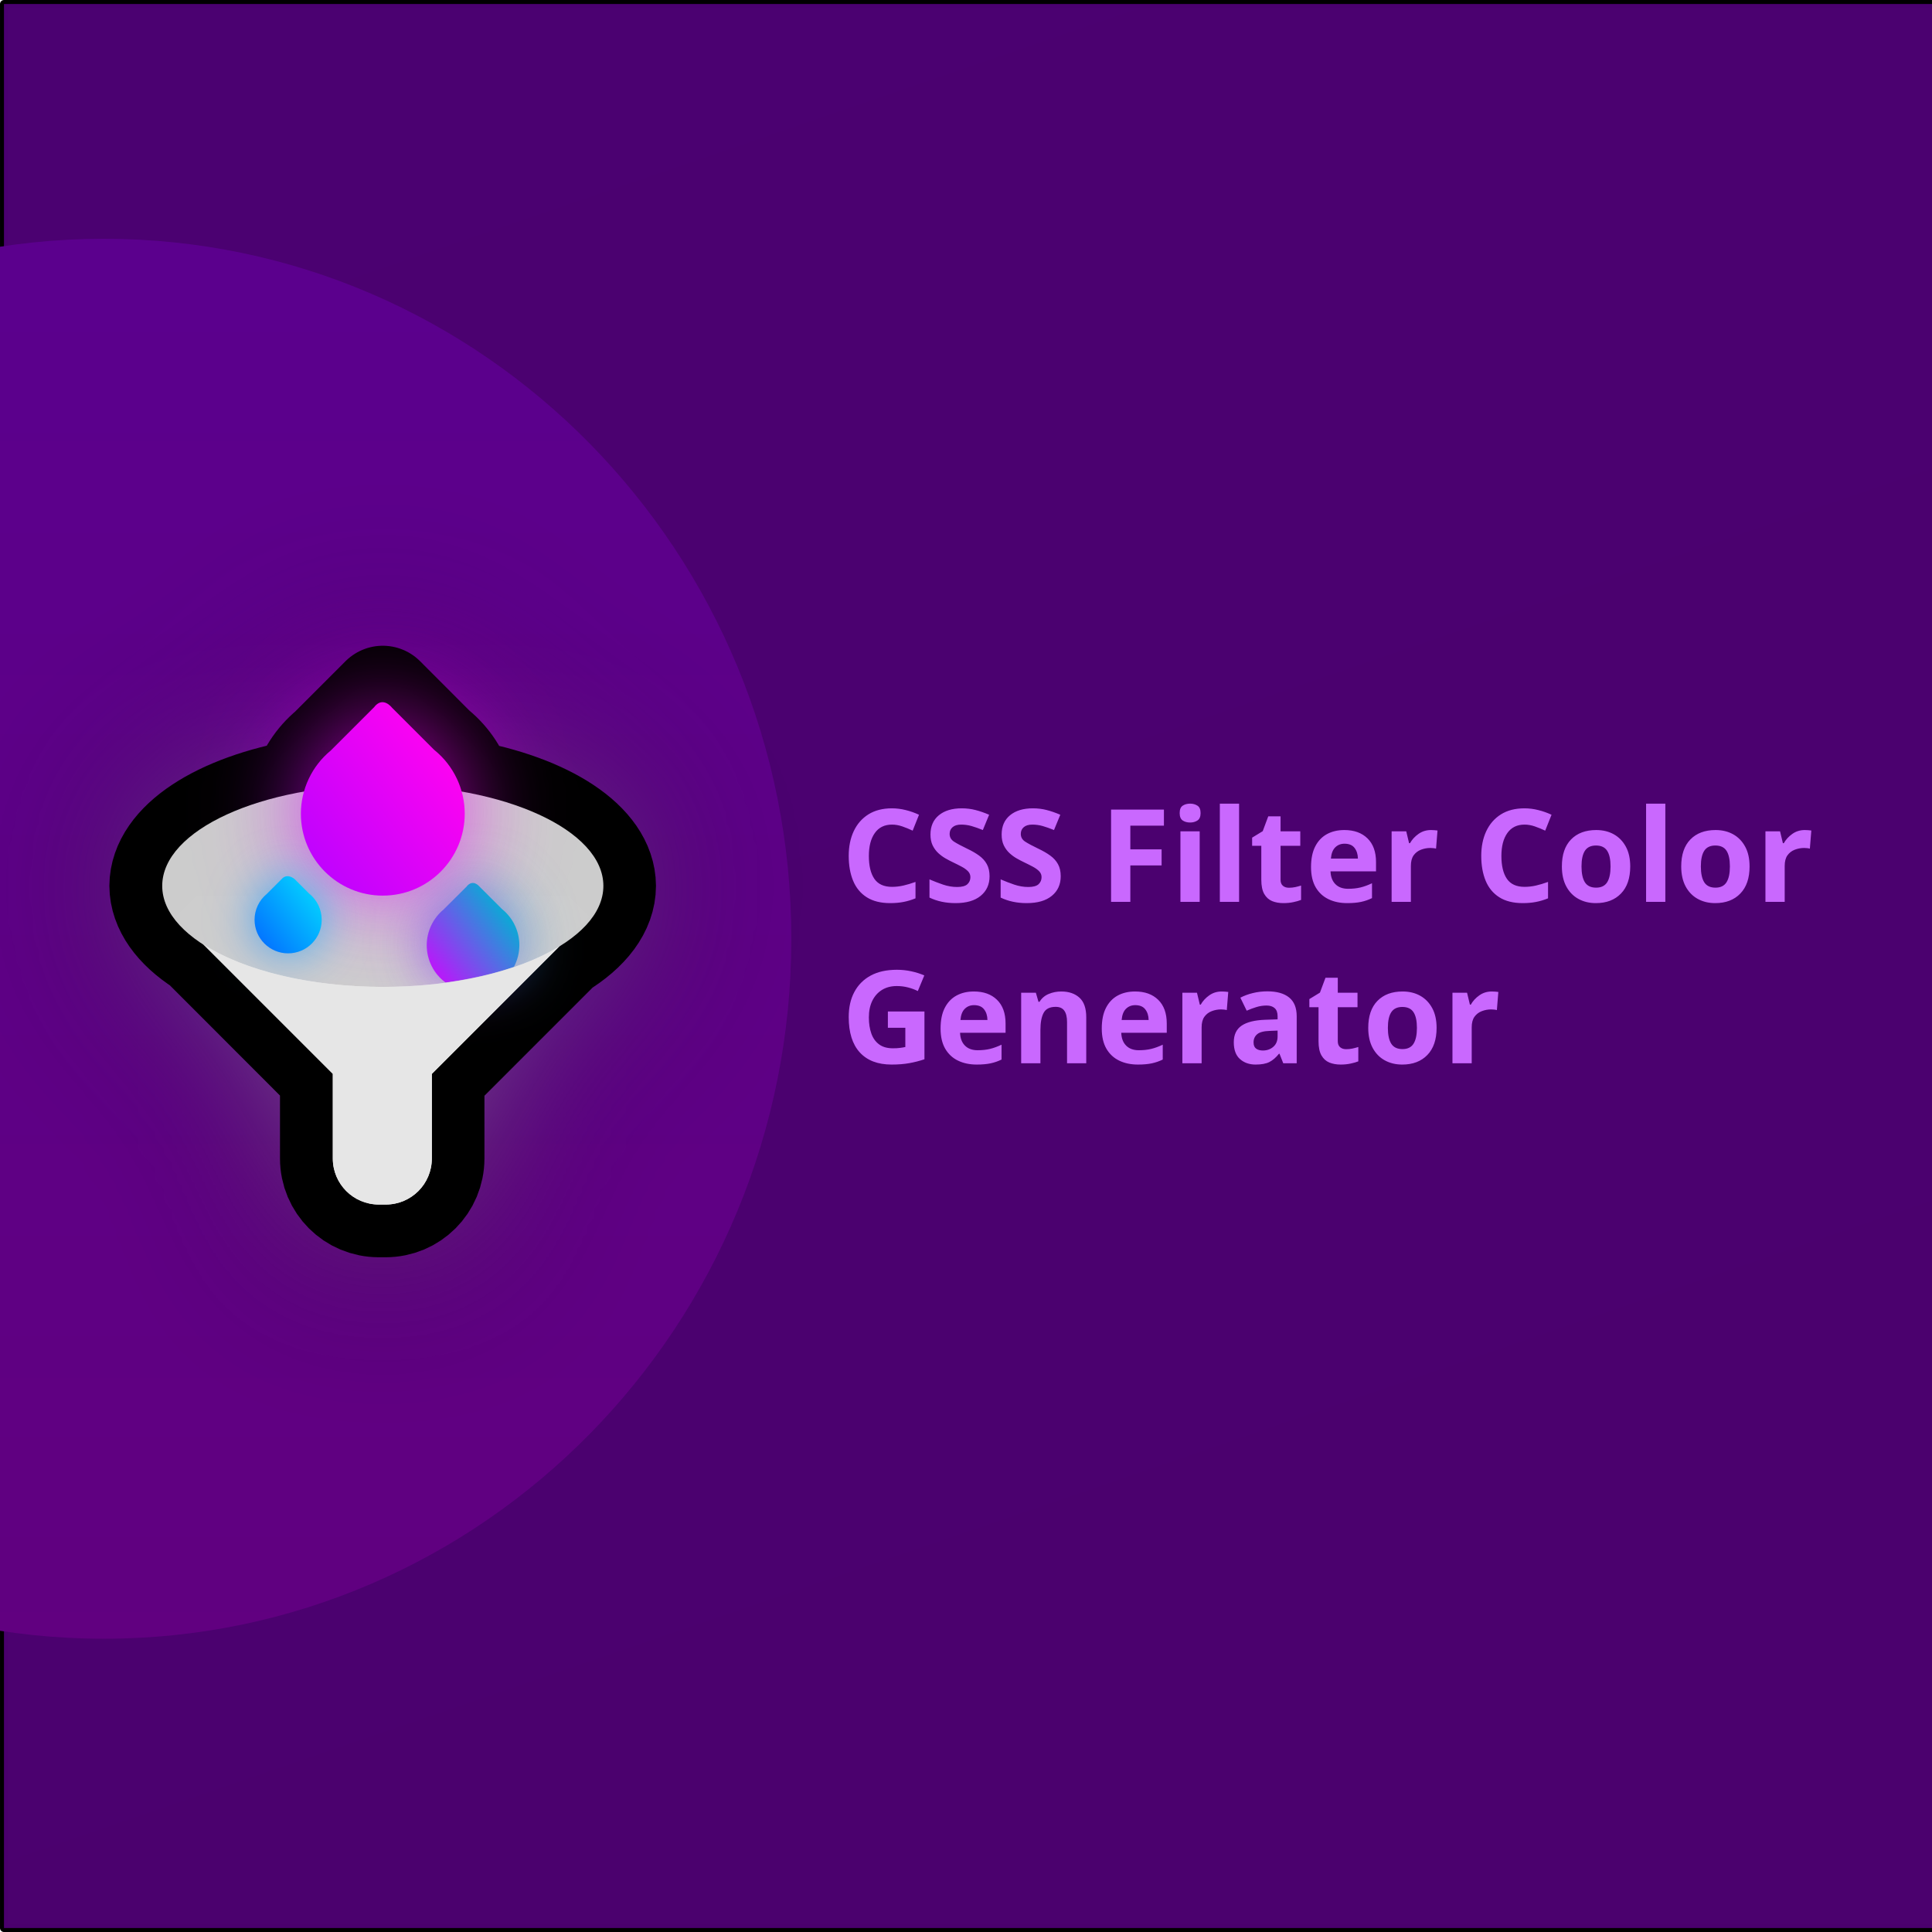
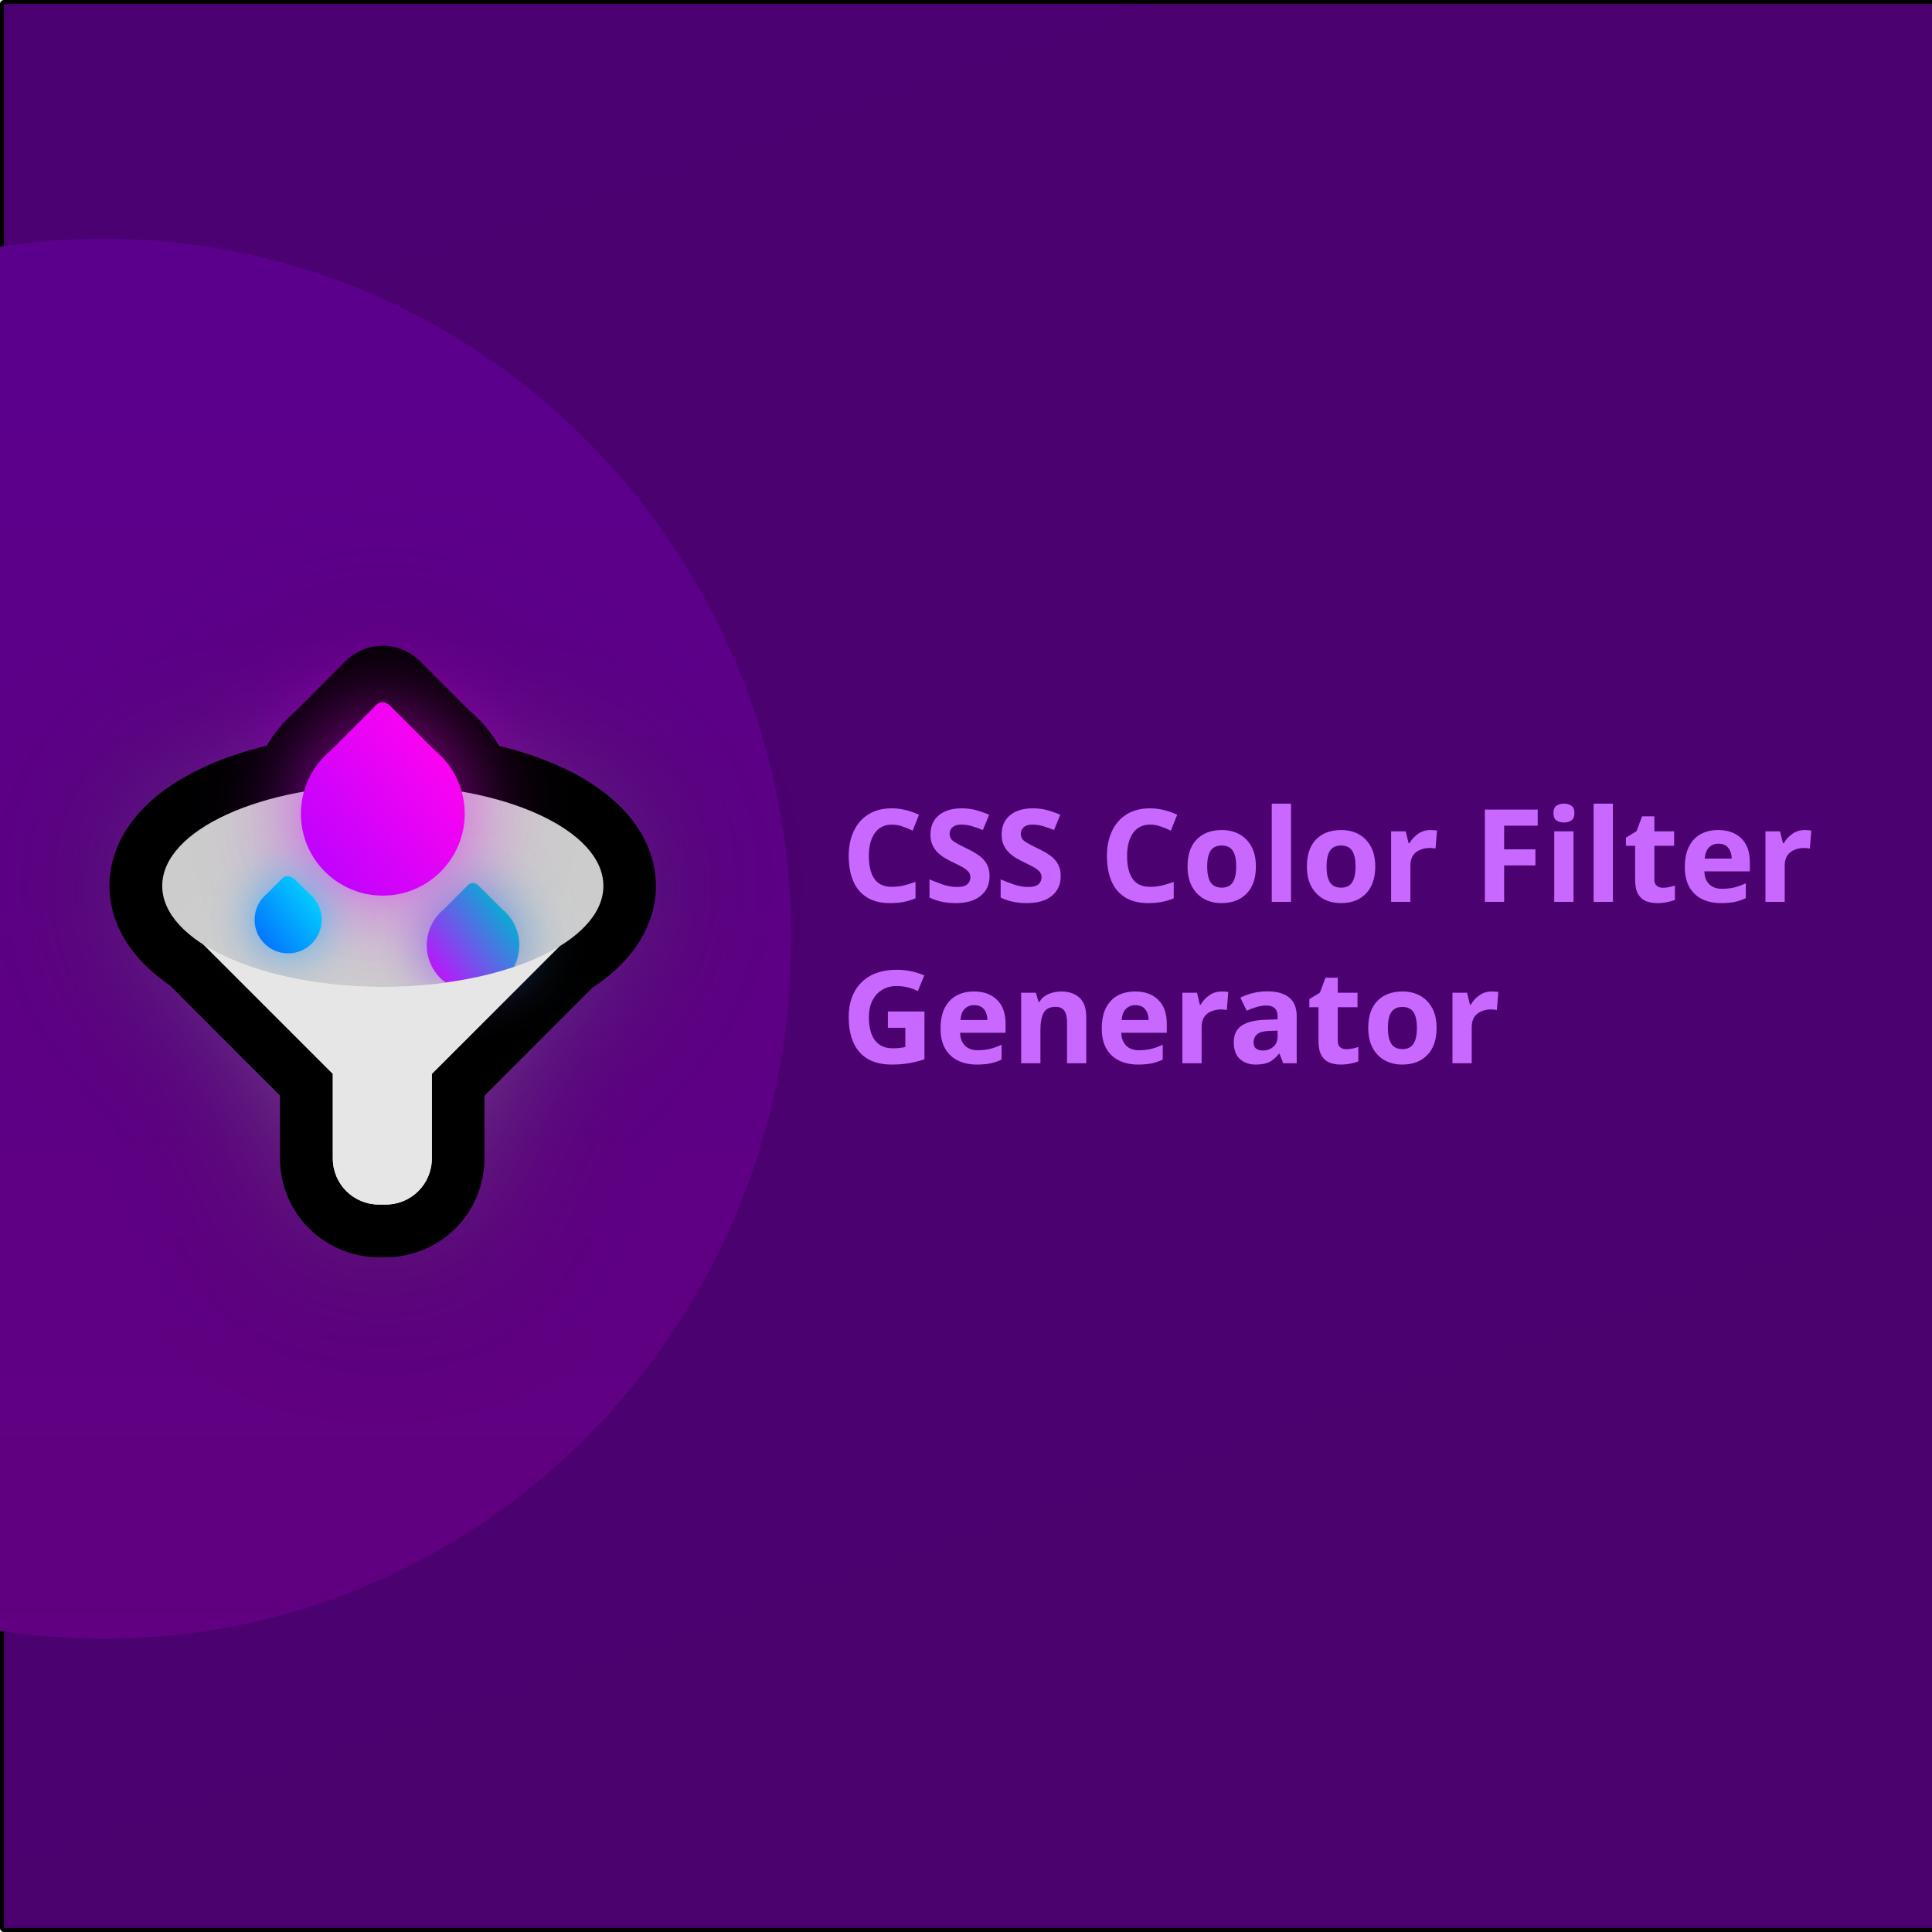
<svg xmlns="http://www.w3.org/2000/svg" xmlns:xlink="http://www.w3.org/1999/xlink" width="512" height="512" viewBox="0 0 512 512" version="1.1" id="svg1">
  <defs id="defs1">
    <rect x="241.097" y="172.828" width="356.16" height="126.441" id="rect29" />
    <linearGradient id="linearGradient28">
      <stop style="stop-color:#5b008e;stop-opacity:0.996;" offset="0" id="stop28" />
      <stop style="stop-color:#610080;stop-opacity:0.996;" offset="1" id="stop29" />
    </linearGradient>
    <rect x="256" y="201.234" width="168.341" height="83.118" id="rect27" />
    <linearGradient id="linearGradient26">
      <stop style="stop-color:#4a006d;stop-opacity:1;" offset="0" id="stop26" />
      <stop style="stop-color:#4a0070;stop-opacity:1;" offset="1" id="stop27" />
    </linearGradient>
    <linearGradient xlink:href="#linearGradient20" id="linearGradient293" gradientUnits="userSpaceOnUse" gradientTransform="matrix(0.3649695,0,0,0.3649695,10.14911,2.903609)" x1="4.371" y1="3.539" x2="5.761" y2="2.478" />
    <linearGradient id="linearGradient20">
      <stop style="stop-color:#d203ff;stop-opacity:1;" offset="0" id="stop19" />
      <stop style="stop-color:#00b3d3;stop-opacity:1;" offset="1" id="stop20" />
    </linearGradient>
    <filter style="color-interpolation-filters:sRGB" id="filter289" x="-0.722" y="-0.653" width="2.444" height="2.306">
      <feGaussianBlur stdDeviation="0.159" id="feGaussianBlur289" />
    </filter>
    <linearGradient xlink:href="#linearGradient5" id="linearGradient294" gradientUnits="userSpaceOnUse" gradientTransform="matrix(0.6454889,0,0,0.6454889,8.206959,1.326218)" x1="4.371" y1="3.539" x2="5.761" y2="2.478" />
    <linearGradient id="linearGradient5">
      <stop style="stop-color:#b803ff;stop-opacity:1;" offset="0" id="stop5" />
      <stop style="stop-color:#ff03f1;stop-opacity:1;" offset="1" id="stop6" />
    </linearGradient>
    <filter style="color-interpolation-filters:sRGB" id="filter287" x="-0.721" y="-0.599" width="2.442" height="2.199">
      <feGaussianBlur stdDeviation="0.28" id="feGaussianBlur287" />
    </filter>
    <linearGradient xlink:href="#linearGradient18" id="linearGradient295" gradientUnits="userSpaceOnUse" gradientTransform="matrix(0.264548,0,0,0.264548,9.60827,3.055574)" x1="4.371" y1="3.539" x2="5.761" y2="2.478" />
    <linearGradient id="linearGradient18">
      <stop style="stop-color:#036aff;stop-opacity:1;" offset="0" id="stop17" />
      <stop style="stop-color:#03d0ff;stop-opacity:1;" offset="1" id="stop18" />
    </linearGradient>
    <filter style="color-interpolation-filters:sRGB" id="filter288" x="-0.822" y="-0.683" width="2.643" height="2.366">
      <feGaussianBlur stdDeviation="0.131" id="feGaussianBlur288" />
    </filter>
    <linearGradient xlink:href="#linearGradient5" id="linearGradient6" x1="4.371" y1="3.539" x2="5.761" y2="2.478" gradientUnits="userSpaceOnUse" gradientTransform="matrix(2.730052,0,0,2.730052,-4.072644,-0.9013161)" />
    <linearGradient xlink:href="#linearGradient20" id="linearGradient16" gradientUnits="userSpaceOnUse" gradientTransform="matrix(1.543614,0,0,1.543614,4.141554,5.770155)" x1="4.371" y1="3.539" x2="5.761" y2="2.478" />
    <linearGradient xlink:href="#linearGradient18" id="linearGradient17" gradientUnits="userSpaceOnUse" gradientTransform="matrix(1.118888,0,0,1.118888,1.854107,6.41288)" x1="4.371" y1="3.539" x2="5.761" y2="2.478" />
    <filter style="color-interpolation-filters:sRGB" id="filter10" x="-0.563" y="-0.62" width="2.126" height="2.112">
      <feGaussianBlur stdDeviation="1.965" id="feGaussianBlur10" />
    </filter>
    <linearGradient xlink:href="#linearGradient20" id="linearGradient19" gradientUnits="userSpaceOnUse" gradientTransform="matrix(0.3649695,0,0,0.3649695,10.14911,2.903609)" x1="4.371" y1="3.539" x2="5.761" y2="2.478" />
    <linearGradient xlink:href="#linearGradient5" id="linearGradient21" gradientUnits="userSpaceOnUse" gradientTransform="matrix(0.6454889,0,0,0.6454889,8.206959,1.326218)" x1="4.371" y1="3.539" x2="5.761" y2="2.478" />
    <linearGradient xlink:href="#linearGradient18" id="linearGradient22" gradientUnits="userSpaceOnUse" gradientTransform="matrix(0.264548,0,0,0.264548,9.60827,3.055574)" x1="4.371" y1="3.539" x2="5.761" y2="2.478" />
    <linearGradient xlink:href="#linearGradient5" id="linearGradient23" gradientUnits="userSpaceOnUse" gradientTransform="matrix(2.730052,0,0,2.730052,-4.072644,-0.9013161)" x1="4.371" y1="3.539" x2="5.761" y2="2.478" />
    <linearGradient xlink:href="#linearGradient20" id="linearGradient24" gradientUnits="userSpaceOnUse" gradientTransform="matrix(1.543614,0,0,1.543614,4.141554,5.770155)" x1="4.371" y1="3.539" x2="5.761" y2="2.478" />
    <linearGradient xlink:href="#linearGradient18" id="linearGradient25" gradientUnits="userSpaceOnUse" gradientTransform="matrix(1.118888,0,0,1.118888,1.854107,6.41288)" x1="4.371" y1="3.539" x2="5.761" y2="2.478" />
    <linearGradient xlink:href="#linearGradient26" id="linearGradient27" x1="18.166" y1="20.957" x2="9.828" y2="-1.572" gradientUnits="userSpaceOnUse" gradientTransform="matrix(1.077713,0,0,0.999848,0.1133498,0.00147378)" />
    <linearGradient xlink:href="#linearGradient28" id="linearGradient29" x1="-0.118" y1="0.594" x2="-0.118" y2="16.983" gradientUnits="userSpaceOnUse" gradientTransform="translate(-0.14772,0.5852748)" />
  </defs>
  <g id="layer1">
    <g id="g295" transform="matrix(22.63561,0,0,22.63561,33.53583,36.59612)">
      <rect style="opacity:1;fill:url(#linearGradient27);fill-opacity:0.996;stroke:#000000;stroke-width:0.093;stroke-linecap:round;stroke-linejoin:round;stroke-dashoffset:4.7;stroke-opacity:0.998;paint-order:stroke markers fill" id="rect25" width="24.28" height="22.526" x="-1.435" y="-1.57" />
      <ellipse style="opacity:1;fill:url(#linearGradient29);stroke:none;stroke-width:0.123;stroke-linecap:round;stroke-linejoin:round;stroke-dashoffset:4.7;stroke-opacity:0.998;paint-order:stroke markers fill" id="path27" cx="-0.266" cy="9.374" rx="8.049" ry="8.195" />
      <g id="g11" transform="matrix(0.4863421,0,0,0.4863421,-1.781095,4.426029)">
        <g id="g10" style="opacity:0.488;filter:url(#filter10)">
          <path id="path1" style="fill:#010101;fill-opacity:0.996;stroke:#000000;stroke-width:2.538;stroke-linecap:round;stroke-linejoin:round;stroke-dasharray:none;stroke-dashoffset:4.7;stroke-opacity:0.998;paint-order:stroke markers fill" d="m 9.831,4.389 -1.252,1.252 a 1.972,1.972 0 0 0 -0.643,0.994 5.31,2.431 0 0 0 -3.418,2.264 5.31,2.431 0 0 0 0.988,1.405 5.31,2.431 0 0 0 0.007,0.004 l 3.112,3.115 V 15.462 c 0,0.615 0.495,1.11 1.11,1.11 h 0.164 c 0.615,0 1.11,-0.495 1.11,-1.11 v -2.035 l 3.069,-3.069 a 5.31,2.431 0 0 1 -0.024,0.013 A 5.31,2.431 0 0 0 15.138,8.9 5.31,2.431 0 0 0 11.733,6.638 1.972,1.972 0 0 0 11.084,5.639 1.972,1.972 0 0 0 11.066,5.626 Z" />
          <path id="path2" style="fill:#e6e6e6;fill-opacity:1;stroke:none;stroke-width:11.19;stroke-linecap:round;stroke-linejoin:round;stroke-dashoffset:4.7;paint-order:stroke markers fill" d="m 5.349,9.128 -0.509,0.509 3.788,3.788 v 2.037 c 0,0.615 0.495,1.11 1.11,1.11 h 0.164 c 0.615,0 1.11,-0.495 1.11,-1.11 V 13.427 L 14.801,9.637 14.292,9.128 Z" />
          <ellipse style="fill:#cdcdcd;fill-opacity:0.996;stroke:none;stroke-width:9.764;stroke-linecap:round;stroke-linejoin:round;stroke-dashoffset:4.7;paint-order:stroke markers fill" id="ellipse2" cx="9.831" cy="8.901" rx="5.31" ry="2.431" />
          <path id="path3" style="opacity:0.877;fill:url(#linearGradient19);stroke:none;stroke-width:0.966;stroke-linecap:round;stroke-linejoin:round;stroke-dashoffset:4.7;paint-order:stroke markers fill;filter:url(#filter289)" d="M 12.008,3.611 11.841,3.778 a 0.264,0.264 0 0 0 -0.096,0.204 0.264,0.264 0 0 0 0.107,0.212 1.255,0.575 0 0 0 0.389,-0.089 0.264,0.264 0 0 0 0.031,-0.124 0.264,0.264 0 0 0 -0.096,-0.204 0.264,0.264 0 0 0 -0.003,-0.002 z" transform="matrix(4.229433,0,0,4.229433,-38.78343,-6.510466)" />
          <path id="path4" style="opacity:0.767;fill:url(#linearGradient21);stroke:none;stroke-width:1.708;stroke-linecap:round;stroke-linejoin:round;stroke-dashoffset:4.7;paint-order:stroke markers fill;filter:url(#filter287)" d="m 11.494,2.577 -0.296,0.296 a 0.466,0.466 0 0 0 -0.17,0.36 0.466,0.466 0 0 0 0.466,0.466 0.466,0.466 0 0 0 0.466,-0.466 0.466,0.466 0 0 0 -0.17,-0.36 0.466,0.466 0 0 0 -0.004,-0.003 z" transform="matrix(4.229433,0,0,4.229433,-38.78343,-6.510466)" />
          <path id="path6" style="opacity:0.732;fill:url(#linearGradient22);stroke:none;stroke-width:0.7;stroke-linecap:round;stroke-linejoin:round;stroke-dashoffset:4.7;paint-order:stroke markers fill;filter:url(#filter288)" d="m 10.956,3.568 -0.121,0.121 a 0.191,0.191 0 0 0 -0.07,0.147 0.191,0.191 0 0 0 0.191,0.191 0.191,0.191 0 0 0 0.191,-0.191 0.191,0.191 0 0 0 -0.07,-0.148 0.191,0.191 0 0 0 -0.002,-0.001 z" transform="matrix(4.229433,0,0,4.229433,-38.78343,-6.510466)" />
          <path id="path7" style="fill:url(#linearGradient23);stroke:none;stroke-width:7.223;stroke-linecap:round;stroke-linejoin:round;stroke-dashoffset:4.7;paint-order:stroke markers fill" d="M 9.831,4.39 8.579,5.642 a 1.972,1.972 0 0 0 -0.72,1.521 1.972,1.972 0 0 0 1.972,1.972 1.972,1.972 0 0 0 1.972,-1.972 1.972,1.972 0 0 0 -0.72,-1.524 1.972,1.972 0 0 0 -0.016,-0.013 z" />
          <path id="path8" style="fill:url(#linearGradient24);stroke:none;stroke-width:4.084;stroke-linecap:round;stroke-linejoin:round;stroke-dashoffset:4.7;paint-order:stroke markers fill" d="m 12.004,8.763 -0.708,0.706 a 1.115,1.115 0 0 0 -0.407,0.861 1.115,1.115 0 0 0 0.452,0.898 5.31,2.431 0 0 0 1.646,-0.376 1.115,1.115 0 0 0 0.131,-0.522 1.115,1.115 0 0 0 -0.407,-0.861 1.115,1.115 0 0 0 -0.011,-0.009 z" />
          <path id="path9" style="fill:url(#linearGradient25);stroke:none;stroke-width:2.96;stroke-linecap:round;stroke-linejoin:round;stroke-dashoffset:4.7;paint-order:stroke markers fill" d="m 7.553,8.581 -0.513,0.513 a 0.808,0.808 0 0 0 -0.295,0.623 0.808,0.808 0 0 0 0.808,0.808 0.808,0.808 0 0 0 0.808,-0.808 0.808,0.808 0 0 0 -0.295,-0.625 0.808,0.808 0 0 0 -0.007,-0.005 z" />
          <path id="path10" style="fill:#e6e6e6;fill-opacity:1;stroke:none;stroke-width:11.19;stroke-linecap:round;stroke-linejoin:round;stroke-dashoffset:4.7;paint-order:stroke markers fill" d="m 5.508,10.306 3.119,3.119 v 2.037 c 0,0.615 0.495,1.11 1.11,1.11 h 0.164 c 0.615,0 1.11,-0.495 1.11,-1.11 v -2.035 l 3.069,-3.069 A 5.31,2.431 0 0 1 9.834,11.333 5.31,2.431 0 0 1 5.508,10.306 Z" />
        </g>
        <path id="ellipse290" style="fill:#010101;fill-opacity:0.996;stroke:#000000;stroke-width:2.538;stroke-linecap:round;stroke-linejoin:round;stroke-dasharray:none;stroke-dashoffset:4.7;stroke-opacity:0.998;paint-order:stroke markers fill" d="m 9.831,4.389 -1.252,1.252 a 1.972,1.972 0 0 0 -0.643,0.994 5.31,2.431 0 0 0 -3.418,2.264 5.31,2.431 0 0 0 0.988,1.405 5.31,2.431 0 0 0 0.007,0.004 l 3.112,3.115 V 15.462 c 0,0.615 0.495,1.11 1.11,1.11 h 0.164 c 0.615,0 1.11,-0.495 1.11,-1.11 v -2.035 l 3.069,-3.069 a 5.31,2.431 0 0 1 -0.024,0.013 A 5.31,2.431 0 0 0 15.138,8.9 5.31,2.431 0 0 0 11.733,6.638 1.972,1.972 0 0 0 11.084,5.639 1.972,1.972 0 0 0 11.066,5.626 Z" />
        <path id="rect13" style="fill:#e6e6e6;fill-opacity:1;stroke:none;stroke-width:11.19;stroke-linecap:round;stroke-linejoin:round;stroke-dashoffset:4.7;paint-order:stroke markers fill" d="m 5.349,9.128 -0.509,0.509 3.788,3.788 v 2.037 c 0,0.615 0.495,1.11 1.11,1.11 h 0.164 c 0.615,0 1.11,-0.495 1.11,-1.11 V 13.427 L 14.801,9.637 14.292,9.128 Z" />
        <ellipse style="fill:#cdcdcd;fill-opacity:0.996;stroke:none;stroke-width:9.764;stroke-linecap:round;stroke-linejoin:round;stroke-dashoffset:4.7;paint-order:stroke markers fill" id="path14" cx="9.831" cy="8.901" rx="5.31" ry="2.431" />
        <path id="path289" style="opacity:0.877;fill:url(#linearGradient293);stroke:none;stroke-width:0.966;stroke-linecap:round;stroke-linejoin:round;stroke-dashoffset:4.7;paint-order:stroke markers fill;filter:url(#filter289)" d="M 12.008,3.611 11.841,3.778 a 0.264,0.264 0 0 0 -0.096,0.204 0.264,0.264 0 0 0 0.107,0.212 1.255,0.575 0 0 0 0.389,-0.089 0.264,0.264 0 0 0 0.031,-0.124 0.264,0.264 0 0 0 -0.096,-0.204 0.264,0.264 0 0 0 -0.003,-0.002 z" transform="matrix(4.229433,0,0,4.229433,-38.78343,-6.510466)" />
        <path id="path287" style="opacity:0.767;fill:url(#linearGradient294);stroke:none;stroke-width:1.708;stroke-linecap:round;stroke-linejoin:round;stroke-dashoffset:4.7;paint-order:stroke markers fill;filter:url(#filter287)" d="m 11.494,2.577 -0.296,0.296 a 0.466,0.466 0 0 0 -0.17,0.36 0.466,0.466 0 0 0 0.466,0.466 0.466,0.466 0 0 0 0.466,-0.466 0.466,0.466 0 0 0 -0.17,-0.36 0.466,0.466 0 0 0 -0.004,-0.003 z" transform="matrix(4.229433,0,0,4.229433,-38.78343,-6.510466)" />
        <path id="path288" style="opacity:0.732;fill:url(#linearGradient295);stroke:none;stroke-width:0.7;stroke-linecap:round;stroke-linejoin:round;stroke-dashoffset:4.7;paint-order:stroke markers fill;filter:url(#filter288)" d="m 10.956,3.568 -0.121,0.121 a 0.191,0.191 0 0 0 -0.07,0.147 0.191,0.191 0 0 0 0.191,0.191 0.191,0.191 0 0 0 0.191,-0.191 0.191,0.191 0 0 0 -0.07,-0.148 0.191,0.191 0 0 0 -0.002,-0.001 z" transform="matrix(4.229433,0,0,4.229433,-38.78343,-6.510466)" />
        <path id="path5" style="fill:url(#linearGradient6);stroke:none;stroke-width:7.223;stroke-linecap:round;stroke-linejoin:round;stroke-dashoffset:4.7;paint-order:stroke markers fill" d="M 9.616,4.605 8.579,5.642 c -0.455,0.374 -0.719,0.932 -0.72,1.521 1.36e-5,1.089 0.883,1.972 1.972,1.972 1.089,-1.34e-5 1.972,-0.883 1.972,-1.972 2.36e-4,-0.59 -0.264,-1.15 -0.72,-1.524 -0.005,-0.004 -0.011,-0.009 -0.016,-0.013 l -1.014,-1.014 c 0,0 -0.222,-0.296 -0.437,-0.006 z" />
        <path id="path5-2" style="fill:url(#linearGradient16);stroke:none;stroke-width:4.084;stroke-linecap:round;stroke-linejoin:round;stroke-dashoffset:4.7;paint-order:stroke markers fill" d="m 11.854,8.912 -0.558,0.556 c -0.257,0.212 -0.407,0.528 -0.407,0.861 -4.72e-4,0.354 0.167,0.688 0.452,0.898 0.592,-0.081 1.149,-0.208 1.646,-0.376 0.086,-0.161 0.131,-0.34 0.131,-0.522 4e-5,-0.333 -0.149,-0.649 -0.407,-0.861 -0.004,-0.003 -0.007,-0.006 -0.011,-0.009 l -0.55,-0.55 c 0,0 -0.147,-0.177 -0.298,0.002 z" />
        <path id="path5-2-2" style="fill:url(#linearGradient17);stroke:none;stroke-width:2.96;stroke-linecap:round;stroke-linejoin:round;stroke-dashoffset:4.7;paint-order:stroke markers fill" d="M 7.389,8.744 7.039,9.094 c -0.187,0.153 -0.295,0.382 -0.295,0.623 5.5e-6,0.446 0.362,0.808 0.808,0.808 0.446,-4e-6 0.808,-0.362 0.808,-0.808 1.024e-4,-0.242 -0.108,-0.471 -0.295,-0.625 -0.002,-0.002 -0.005,-0.004 -0.007,-0.005 L 7.706,8.735 c 0,0 -0.178,-0.157 -0.317,0.009 z" />
        <path id="rect13-7" style="fill:#e6e6e6;fill-opacity:1;stroke:none;stroke-width:11.19;stroke-linecap:round;stroke-linejoin:round;stroke-dashoffset:4.7;paint-order:stroke markers fill" d="m 5.508,10.306 3.119,3.119 v 2.037 c 0,0.615 0.495,1.11 1.11,1.11 h 0.164 c 0.615,0 1.11,-0.495 1.11,-1.11 v -2.035 l 3.069,-3.069 A 5.31,2.431 0 0 1 9.834,11.333 5.31,2.431 0 0 1 5.508,10.306 Z" />
      </g>
-       <text xml:space="preserve" transform="matrix(0.04417818,0,0,0.04417818,-1.481552,-1.61675)" id="text27" style="font-weight:bold;font-size:37.333px;font-family:Poppins;-inkscape-font-specification:'Poppins Bold';white-space:pre;shape-inside:url(#rect27);opacity:1;fill:#010101;fill-opacity:0.996;stroke:#000000;stroke-width:2.268;stroke-linecap:round;stroke-linejoin:round;stroke-dashoffset:4.7;stroke-opacity:0.998;paint-order:stroke markers fill" />
-       <text xml:space="preserve" transform="matrix(0.03544319,0,0,0.03544319,-0.1778854,1.492841)" id="text29" style="font-weight:bold;font-size:42.667px;font-family:Poppins;-inkscape-font-specification:'Poppins Bold';white-space:pre;shape-inside:url(#rect29);opacity:1;fill:#ca69ff;fill-opacity:0.996;stroke:none;stroke-width:2.268;stroke-linecap:round;stroke-linejoin:round;stroke-dashoffset:4.7;stroke-opacity:0.998;paint-order:stroke markers fill">
-         <tspan x="241.098" y="210.161" id="tspan1">CSS Filter Color </tspan>
-         <tspan x="241.098" y="263.495" id="tspan2">Generator</tspan>
+       <text xml:space="preserve" transform="matrix(0.04417818,0,0,0.04417818,-1.481552,-1.61675)" id="text27" style="font-weight:bold;font-size:37.333px;font-family:Poppins;-inkscape-font-specification:'Poppins Bold';white-space:pre;shape-inside:url(#rect27);display:inline;opacity:1;fill:#010101;fill-opacity:0.996;stroke:#000000;stroke-width:2.268;stroke-linecap:round;stroke-linejoin:round;stroke-dashoffset:4.7;stroke-opacity:0.998;paint-order:stroke markers fill" />
+       <text xml:space="preserve" transform="matrix(0.03544319,0,0,0.03544319,-0.1778854,1.492841)" id="text29" style="font-weight:bold;font-size:42.667px;font-family:Poppins;-inkscape-font-specification:'Poppins Bold';white-space:pre;shape-inside:url(#rect29);display:inline;opacity:1;fill:#ca69ff;fill-opacity:0.996;stroke:none;stroke-width:2.268;stroke-linecap:round;stroke-linejoin:round;stroke-dashoffset:4.7;stroke-opacity:0.998;paint-order:stroke markers fill">
+         <tspan x="241.098" y="210.161" id="tspan3">CSS Color Filter </tspan>
+         <tspan x="241.098" y="263.495" id="tspan4">Generator</tspan>
      </text>
    </g>
  </g>
</svg>
